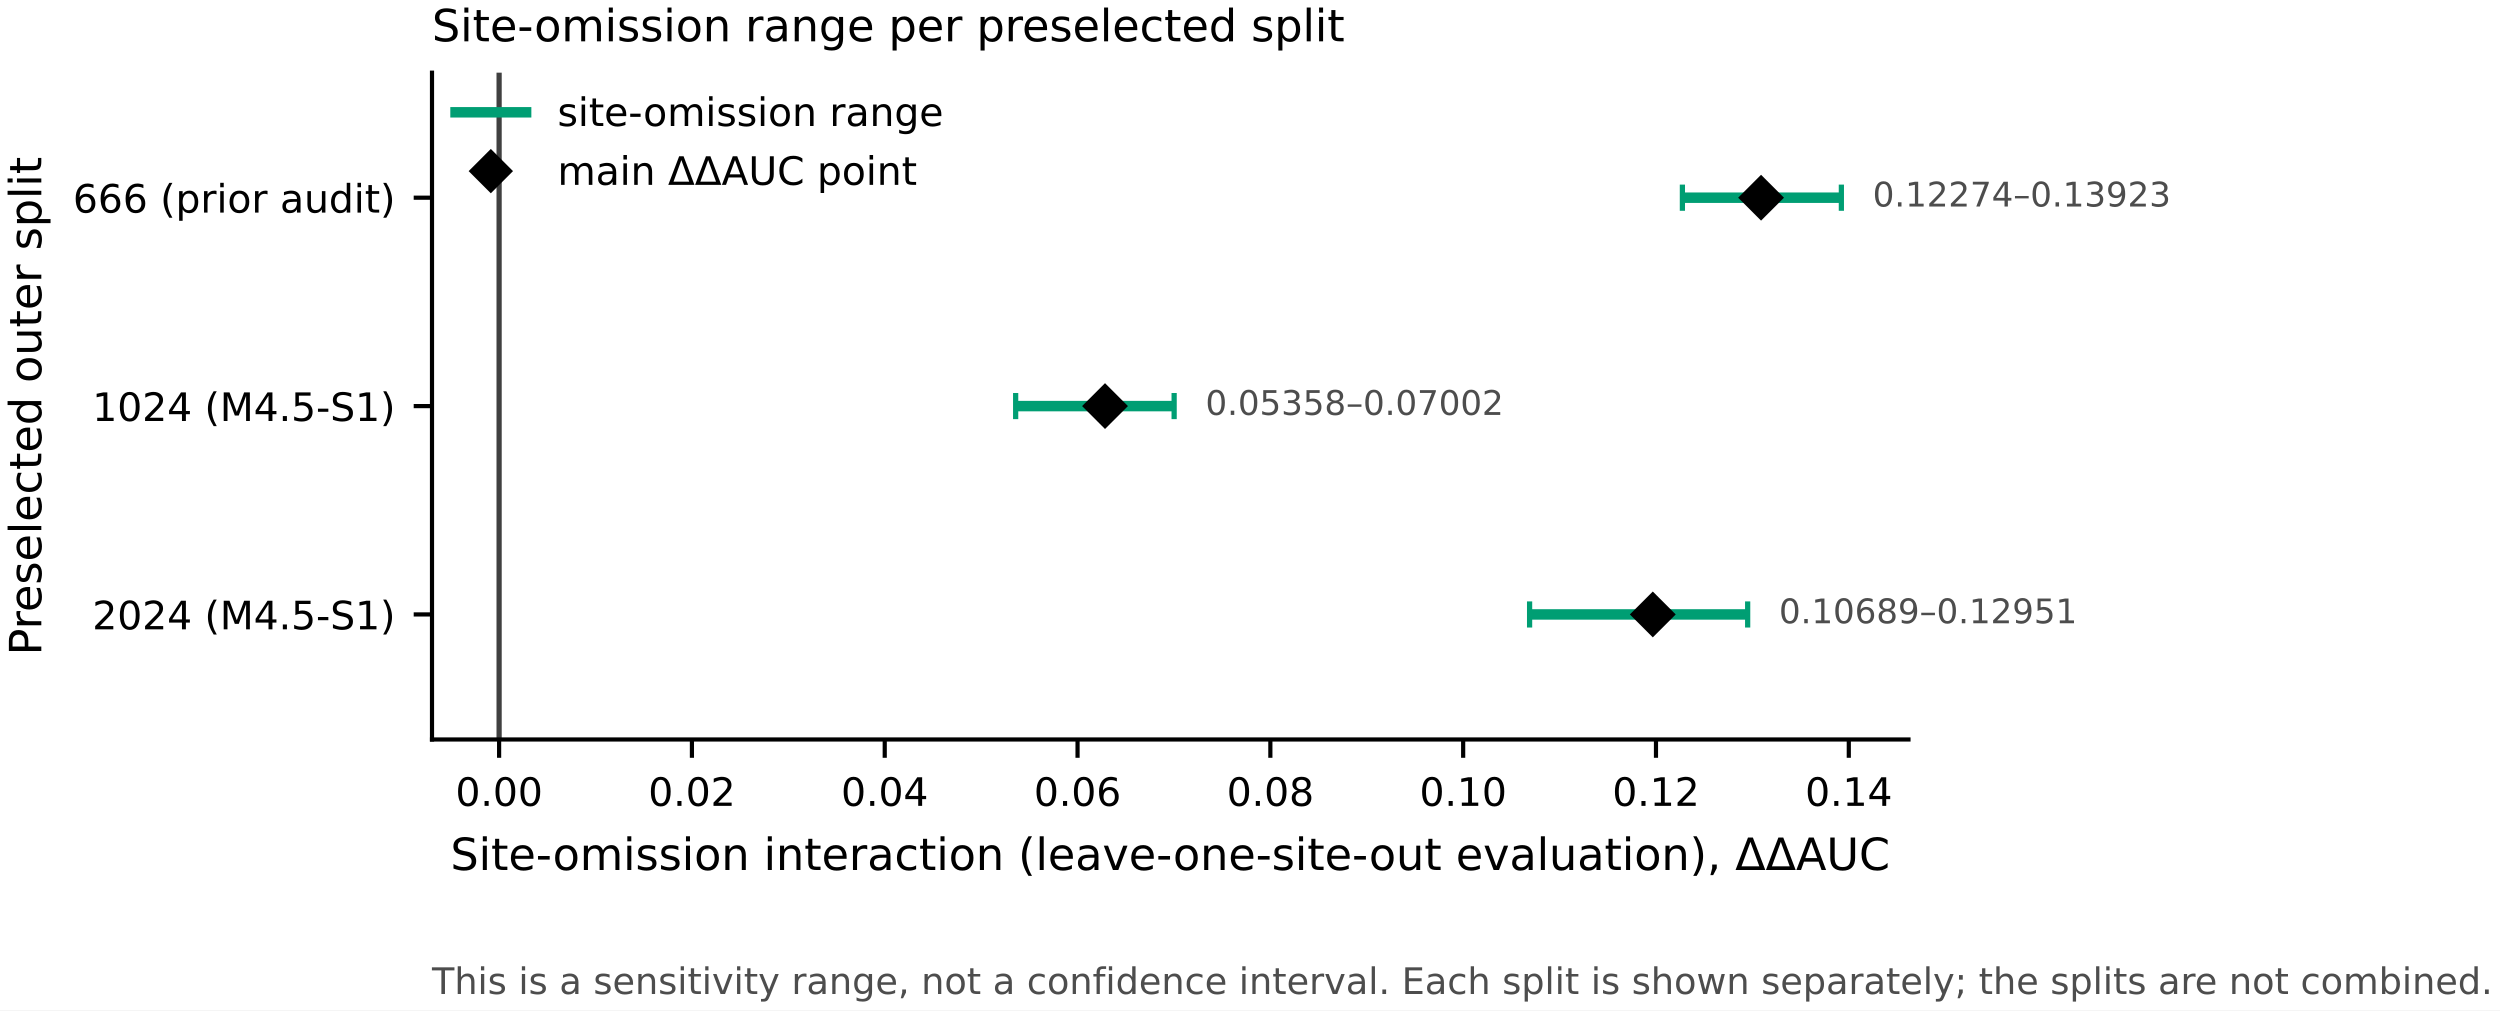
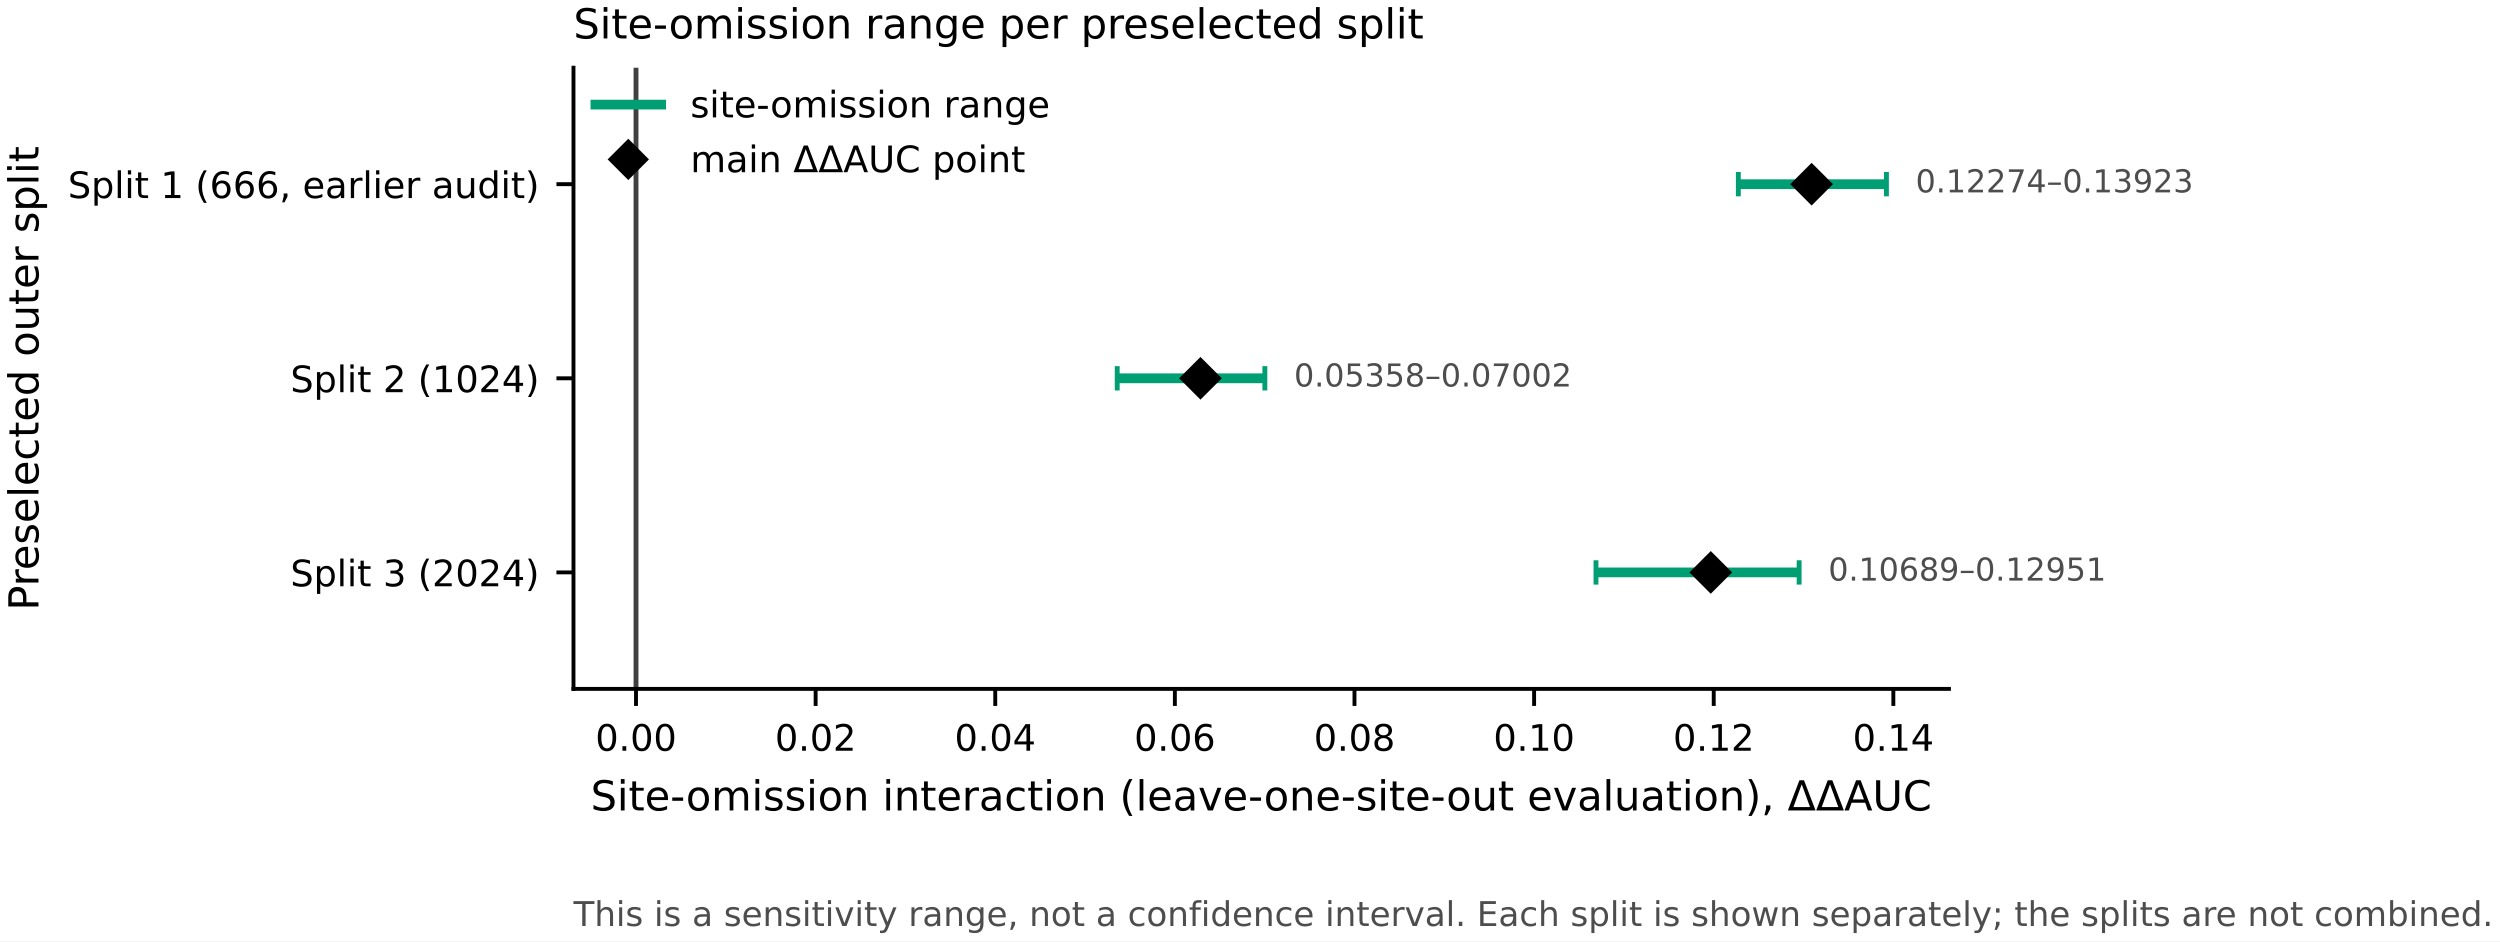
- <svg xmlns="http://www.w3.org/2000/svg" xmlns:xlink="http://www.w3.org/1999/xlink" width="478.075pt" height="193.205pt" viewBox="0 0 478.075 193.205" version="1.1">
+ <svg xmlns="http://www.w3.org/2000/svg" xmlns:xlink="http://www.w3.org/1999/xlink" width="513.187pt" height="193.205pt" viewBox="0 0 513.187 193.205" version="1.1">
  <defs>
    <style type="text/css">*{stroke-linejoin: round; stroke-linecap: butt}</style>
  </defs>
  <g id="figure_1">
    <g id="patch_1">
-       <path d="M 0 193.205  L 478.075 193.205  L 478.075 -0  L 0 -0  z " style="fill: #ffffff" />
+       <path d="M 0 193.205  L 513.187 193.205  L 513.187 -0  L 0 -0  z " style="fill: #ffffff" />
    </g>
    <g id="axes_1">
      <g id="patch_2">
-         <path d="M 82.611 141.411  L 364.959 141.411  L 364.959 13.899  L 82.611 13.899  z " style="fill: #ffffff" />
+         <path d="M 117.722 141.411  L 400.07 141.411  L 400.07 13.899  L 117.722 13.899  z " style="fill: #ffffff" />
      </g>
      <g id="line2d_1">
-         <path d="M 95.445 141.411  L 95.445 13.899  " clip-path="url(#p022c8b9861)" style="fill: none; stroke: #404040; stroke-linecap: square" />
+         <path d="M 130.556 141.411  L 130.556 13.899  " clip-path="url(#ped6abc7152)" style="fill: none; stroke: #404040; stroke-linecap: square" />
      </g>
      <g id="matplotlib.axis_1">
        <g id="xtick_1">
          <g id="line2d_2">
            <defs>
              <path id="mba110bf356" d="M 0 0  L 0 3.5  " style="stroke: #000000; stroke-width: 0.8" />
            </defs>
            <g>
-               <use xlink:href="#mba110bf356" x="95.445" y="141.411" style="stroke: #000000; stroke-width: 0.8" />
+               <use xlink:href="#mba110bf356" x="130.556" y="141.411" style="stroke: #000000; stroke-width: 0.8" />
            </g>
          </g>
          <g id="text_1">
-             <text style="font-size: 7.5px; font-family: 'DejaVu Sans'; text-anchor: middle" x="95.445" y="154.109" transform="rotate(-0 95.44459 154.1089)">0.00</text>
+             <text style="font-size: 7.5px; font-family: 'DejaVu Sans'; text-anchor: middle" x="130.556" y="154.109" transform="rotate(-0 130.5563 154.1089)">0.00</text>
          </g>
        </g>
        <g id="xtick_2">
          <g id="line2d_3">
            <g>
-               <use xlink:href="#mba110bf356" x="132.316" y="141.411" style="stroke: #000000; stroke-width: 0.8" />
+               <use xlink:href="#mba110bf356" x="167.428" y="141.411" style="stroke: #000000; stroke-width: 0.8" />
            </g>
          </g>
          <g id="text_2">
-             <text style="font-size: 7.5px; font-family: 'DejaVu Sans'; text-anchor: middle" x="132.316" y="154.109" transform="rotate(-0 132.3159 154.1089)">0.02</text>
+             <text style="font-size: 7.5px; font-family: 'DejaVu Sans'; text-anchor: middle" x="167.428" y="154.109" transform="rotate(-0 167.4277 154.1089)">0.02</text>
          </g>
        </g>
        <g id="xtick_3">
          <g id="line2d_4">
            <g>
-               <use xlink:href="#mba110bf356" x="169.187" y="141.411" style="stroke: #000000; stroke-width: 0.8" />
+               <use xlink:href="#mba110bf356" x="204.299" y="141.411" style="stroke: #000000; stroke-width: 0.8" />
            </g>
          </g>
          <g id="text_3">
-             <text style="font-size: 7.5px; font-family: 'DejaVu Sans'; text-anchor: middle" x="169.187" y="154.109" transform="rotate(-0 169.1873 154.1089)">0.04</text>
+             <text style="font-size: 7.5px; font-family: 'DejaVu Sans'; text-anchor: middle" x="204.299" y="154.109" transform="rotate(-0 204.299 154.1089)">0.04</text>
          </g>
        </g>
        <g id="xtick_4">
          <g id="line2d_5">
            <g>
-               <use xlink:href="#mba110bf356" x="206.059" y="141.411" style="stroke: #000000; stroke-width: 0.8" />
+               <use xlink:href="#mba110bf356" x="241.17" y="141.411" style="stroke: #000000; stroke-width: 0.8" />
            </g>
          </g>
          <g id="text_4">
-             <text style="font-size: 7.5px; font-family: 'DejaVu Sans'; text-anchor: middle" x="206.059" y="154.109" transform="rotate(-0 206.0587 154.1089)">0.06</text>
+             <text style="font-size: 7.5px; font-family: 'DejaVu Sans'; text-anchor: middle" x="241.17" y="154.109" transform="rotate(-0 241.1704 154.1089)">0.06</text>
          </g>
        </g>
        <g id="xtick_5">
          <g id="line2d_6">
            <g>
-               <use xlink:href="#mba110bf356" x="242.93" y="141.411" style="stroke: #000000; stroke-width: 0.8" />
+               <use xlink:href="#mba110bf356" x="278.042" y="141.411" style="stroke: #000000; stroke-width: 0.8" />
            </g>
          </g>
          <g id="text_5">
-             <text style="font-size: 7.5px; font-family: 'DejaVu Sans'; text-anchor: middle" x="242.93" y="154.109" transform="rotate(-0 242.93 154.1089)">0.08</text>
+             <text style="font-size: 7.5px; font-family: 'DejaVu Sans'; text-anchor: middle" x="278.042" y="154.109" transform="rotate(-0 278.0418 154.1089)">0.08</text>
          </g>
        </g>
        <g id="xtick_6">
          <g id="line2d_7">
            <g>
-               <use xlink:href="#mba110bf356" x="279.801" y="141.411" style="stroke: #000000; stroke-width: 0.8" />
+               <use xlink:href="#mba110bf356" x="314.913" y="141.411" style="stroke: #000000; stroke-width: 0.8" />
            </g>
          </g>
          <g id="text_6">
-             <text style="font-size: 7.5px; font-family: 'DejaVu Sans'; text-anchor: middle" x="279.801" y="154.109" transform="rotate(-0 279.8014 154.1089)">0.10</text>
+             <text style="font-size: 7.5px; font-family: 'DejaVu Sans'; text-anchor: middle" x="314.913" y="154.109" transform="rotate(-0 314.9131 154.1089)">0.10</text>
          </g>
        </g>
        <g id="xtick_7">
          <g id="line2d_8">
            <g>
-               <use xlink:href="#mba110bf356" x="316.673" y="141.411" style="stroke: #000000; stroke-width: 0.8" />
+               <use xlink:href="#mba110bf356" x="351.784" y="141.411" style="stroke: #000000; stroke-width: 0.8" />
            </g>
          </g>
          <g id="text_7">
-             <text style="font-size: 7.5px; font-family: 'DejaVu Sans'; text-anchor: middle" x="316.673" y="154.109" transform="rotate(-0 316.6728 154.1089)">0.12</text>
+             <text style="font-size: 7.5px; font-family: 'DejaVu Sans'; text-anchor: middle" x="351.784" y="154.109" transform="rotate(-0 351.7845 154.1089)">0.12</text>
          </g>
        </g>
        <g id="xtick_8">
          <g id="line2d_9">
            <g>
-               <use xlink:href="#mba110bf356" x="353.544" y="141.411" style="stroke: #000000; stroke-width: 0.8" />
+               <use xlink:href="#mba110bf356" x="388.656" y="141.411" style="stroke: #000000; stroke-width: 0.8" />
            </g>
          </g>
          <g id="text_8">
-             <text style="font-size: 7.5px; font-family: 'DejaVu Sans'; text-anchor: middle" x="353.544" y="154.109" transform="rotate(-0 353.5441 154.1089)">0.14</text>
+             <text style="font-size: 7.5px; font-family: 'DejaVu Sans'; text-anchor: middle" x="388.656" y="154.109" transform="rotate(-0 388.6559 154.1089)">0.14</text>
          </g>
        </g>
        <g id="text_9">
-           <text style="font-size: 8.5px; font-family: 'DejaVu Sans'; text-anchor: middle" x="223.785" y="166.369" transform="rotate(-0 223.7846 166.3693)">Site-omission interaction (leave-one-site-out evaluation), ΔΔAUC</text>
+           <text style="font-size: 8.5px; font-family: 'DejaVu Sans'; text-anchor: middle" x="258.896" y="166.369" transform="rotate(-0 258.8963 166.3693)">Site-omission interaction (leave-one-site-out evaluation), ΔΔAUC</text>
        </g>
      </g>
      <g id="matplotlib.axis_2">
        <g id="ytick_1">
          <g id="line2d_10">
            <defs>
              <path id="me5a6fa46b7" d="M 0 0  L -3.5 0  " style="stroke: #000000; stroke-width: 0.8" />
            </defs>
            <g>
-               <use xlink:href="#me5a6fa46b7" x="82.611" y="37.807" style="stroke: #000000; stroke-width: 0.8" />
+               <use xlink:href="#me5a6fa46b7" x="117.722" y="37.807" style="stroke: #000000; stroke-width: 0.8" />
            </g>
          </g>
          <g id="text_10">
-             <text style="font-size: 7.5px; font-family: 'DejaVu Sans'; text-anchor: end" x="75.611" y="40.657" transform="rotate(-0 75.61059 40.65659)">666 (prior audit)</text>
+             <text style="font-size: 7.5px; font-family: 'DejaVu Sans'; text-anchor: end" x="110.722" y="40.657" transform="rotate(-0 110.7223 40.65659)">Split 1 (666, earlier audit)</text>
          </g>
        </g>
        <g id="ytick_2">
          <g id="line2d_11">
            <g>
-               <use xlink:href="#me5a6fa46b7" x="82.611" y="77.655" style="stroke: #000000; stroke-width: 0.8" />
+               <use xlink:href="#me5a6fa46b7" x="117.722" y="77.655" style="stroke: #000000; stroke-width: 0.8" />
            </g>
          </g>
          <g id="text_11">
-             <text style="font-size: 7.5px; font-family: 'DejaVu Sans'; text-anchor: end" x="75.611" y="80.504" transform="rotate(-0 75.61059 80.50379)">1024 (M4.5-S1)</text>
+             <text style="font-size: 7.5px; font-family: 'DejaVu Sans'; text-anchor: end" x="110.722" y="80.504" transform="rotate(-0 110.7223 80.50409)">Split 2 (1024)</text>
          </g>
        </g>
        <g id="ytick_3">
          <g id="line2d_12">
            <g>
-               <use xlink:href="#me5a6fa46b7" x="82.611" y="117.502" style="stroke: #000000; stroke-width: 0.8" />
+               <use xlink:href="#me5a6fa46b7" x="117.722" y="117.502" style="stroke: #000000; stroke-width: 0.8" />
            </g>
          </g>
          <g id="text_12">
-             <text style="font-size: 7.5px; font-family: 'DejaVu Sans'; text-anchor: end" x="75.611" y="120.351" transform="rotate(-0 75.61059 120.3513)">2024 (M4.5-S1)</text>
+             <text style="font-size: 7.5px; font-family: 'DejaVu Sans'; text-anchor: end" x="110.722" y="120.352" transform="rotate(-0 110.7223 120.3516)">Split 3 (2024)</text>
          </g>
        </g>
        <g id="text_13">
          <text style="font-size: 8.5px; font-family: 'DejaVu Sans'; text-anchor: middle" x="7.899" y="77.655" transform="rotate(-90 7.898672 77.65467)">Preselected outer split</text>
        </g>
      </g>
      <g id="patch_3">
-         <path d="M 82.611 141.411  L 82.611 13.899  " style="fill: none; stroke: #000000; stroke-width: 0.8; stroke-linejoin: miter; stroke-linecap: square" />
+         <path d="M 117.722 141.411  L 117.722 13.899  " style="fill: none; stroke: #000000; stroke-width: 0.8; stroke-linejoin: miter; stroke-linecap: square" />
      </g>
      <g id="patch_4">
-         <path d="M 82.611 141.411  L 364.959 141.411  " style="fill: none; stroke: #000000; stroke-width: 0.8; stroke-linejoin: miter; stroke-linecap: square" />
+         <path d="M 117.722 141.411  L 400.07 141.411  " style="fill: none; stroke: #000000; stroke-width: 0.8; stroke-linejoin: miter; stroke-linecap: square" />
      </g>
      <g id="line2d_13">
-         <path d="M 321.724 37.807  L 352.125 37.807  " clip-path="url(#p022c8b9861)" style="fill: none; stroke: #009e73; stroke-width: 2" />
+         <path d="M 356.836 37.807  L 387.236 37.807  " clip-path="url(#ped6abc7152)" style="fill: none; stroke: #009e73; stroke-width: 2" />
      </g>
      <g id="text_14">
-         <text style="font-size: 6.5px; font-family: 'DejaVu Sans'; text-anchor: start; fill: #4d4d4d" x="358.125" y="39.496" transform="rotate(-0 358.1246 39.49565)">0.12274–0.13923</text>
+         <text style="font-size: 6.5px; font-family: 'DejaVu Sans'; text-anchor: start; fill: #4d4d4d" x="393.236" y="39.496" transform="rotate(-0 393.2363 39.49565)">0.12274–0.13923</text>
      </g>
      <g id="line2d_14">
-         <path d="M 194.223 77.655  L 224.531 77.655  " clip-path="url(#p022c8b9861)" style="fill: none; stroke: #009e73; stroke-width: 2" />
+         <path d="M 229.335 77.655  L 259.643 77.655  " clip-path="url(#ped6abc7152)" style="fill: none; stroke: #009e73; stroke-width: 2" />
      </g>
      <g id="text_15">
-         <text style="font-size: 6.5px; font-family: 'DejaVu Sans'; text-anchor: start; fill: #4d4d4d" x="230.531" y="79.343" transform="rotate(-0 230.5312 79.34315)">0.05358–0.07002</text>
+         <text style="font-size: 6.5px; font-family: 'DejaVu Sans'; text-anchor: start; fill: #4d4d4d" x="265.643" y="79.343" transform="rotate(-0 265.6429 79.34315)">0.05358–0.07002</text>
      </g>
      <g id="line2d_15">
-         <path d="M 292.504 117.502  L 334.205 117.502  " clip-path="url(#p022c8b9861)" style="fill: none; stroke: #009e73; stroke-width: 2" />
+         <path d="M 327.615 117.502  L 369.317 117.502  " clip-path="url(#ped6abc7152)" style="fill: none; stroke: #009e73; stroke-width: 2" />
      </g>
      <g id="text_16">
-         <text style="font-size: 6.5px; font-family: 'DejaVu Sans'; text-anchor: start; fill: #4d4d4d" x="340.205" y="119.191" transform="rotate(-0 340.2051 119.1906)">0.10689–0.12951</text>
+         <text style="font-size: 6.5px; font-family: 'DejaVu Sans'; text-anchor: start; fill: #4d4d4d" x="375.317" y="119.191" transform="rotate(-0 375.3168 119.1906)">0.10689–0.12951</text>
      </g>
      <g id="text_17">
-         <text style="font-size: 7px; font-family: 'DejaVu Sans'; text-anchor: start; fill: #4d4d4d" x="82.611" y="190.084" transform="rotate(-0 82.61059 190.0837)">This is a sensitivity range, not a confidence interval. Each split is shown separately; the splits are not combined.</text>
+         <text style="font-size: 7px; font-family: 'DejaVu Sans'; text-anchor: start; fill: #4d4d4d" x="117.722" y="190.084" transform="rotate(-0 117.7223 190.0837)">This is a sensitivity range, not a confidence interval. Each split is shown separately; the splits are not combined.</text>
      </g>
      <g id="text_18">
-         <text style="font-size: 8.5px; font-family: 'DejaVu Sans'; text-anchor: start" x="82.611" y="7.899" transform="rotate(-0 82.61059 7.898672)">Site-omission range per preselected split</text>
+         <text style="font-size: 8.5px; font-family: 'DejaVu Sans'; text-anchor: start" x="117.722" y="7.899" transform="rotate(-0 117.7223 7.898672)">Site-omission range per preselected split</text>
      </g>
      <g id="line2d_16">
-         <path d="M 321.724 37.807  L 352.125 37.807  " clip-path="url(#p022c8b9861)" style="fill: none" />
+         <path d="M 356.836 37.807  L 387.236 37.807  " clip-path="url(#ped6abc7152)" style="fill: none" />
        <defs>
          <path id="mce4d368d94" d="M 0 2.5  L 0 -2.5  " style="stroke: #009e73" />
        </defs>
-         <g clip-path="url(#p022c8b9861)">
-           <use xlink:href="#mce4d368d94" x="321.724" y="37.807" style="fill: #009e73; stroke: #009e73" />
-           <use xlink:href="#mce4d368d94" x="352.125" y="37.807" style="fill: #009e73; stroke: #009e73" />
+         <g clip-path="url(#ped6abc7152)">
+           <use xlink:href="#mce4d368d94" x="356.836" y="37.807" style="fill: #009e73; stroke: #009e73" />
+           <use xlink:href="#mce4d368d94" x="387.236" y="37.807" style="fill: #009e73; stroke: #009e73" />
        </g>
      </g>
      <g id="line2d_17">
-         <path d="M 194.223 77.655  L 224.531 77.655  " clip-path="url(#p022c8b9861)" style="fill: none" />
-         <g clip-path="url(#p022c8b9861)">
-           <use xlink:href="#mce4d368d94" x="194.223" y="77.655" style="fill: #009e73; stroke: #009e73" />
-           <use xlink:href="#mce4d368d94" x="224.531" y="77.655" style="fill: #009e73; stroke: #009e73" />
+         <path d="M 229.335 77.655  L 259.643 77.655  " clip-path="url(#ped6abc7152)" style="fill: none" />
+         <g clip-path="url(#ped6abc7152)">
+           <use xlink:href="#mce4d368d94" x="229.335" y="77.655" style="fill: #009e73; stroke: #009e73" />
+           <use xlink:href="#mce4d368d94" x="259.643" y="77.655" style="fill: #009e73; stroke: #009e73" />
        </g>
      </g>
      <g id="line2d_18">
-         <path d="M 292.504 117.502  L 334.205 117.502  " clip-path="url(#p022c8b9861)" style="fill: none" />
-         <g clip-path="url(#p022c8b9861)">
-           <use xlink:href="#mce4d368d94" x="292.504" y="117.502" style="fill: #009e73; stroke: #009e73" />
-           <use xlink:href="#mce4d368d94" x="334.205" y="117.502" style="fill: #009e73; stroke: #009e73" />
+         <path d="M 327.615 117.502  L 369.317 117.502  " clip-path="url(#ped6abc7152)" style="fill: none" />
+         <g clip-path="url(#ped6abc7152)">
+           <use xlink:href="#mce4d368d94" x="327.615" y="117.502" style="fill: #009e73; stroke: #009e73" />
+           <use xlink:href="#mce4d368d94" x="369.317" y="117.502" style="fill: #009e73; stroke: #009e73" />
        </g>
      </g>
      <g id="line2d_19">
-         <path d="M 336.768 37.807  " clip-path="url(#p022c8b9861)" style="fill: none; stroke: #000000; stroke-width: 1.5; stroke-linecap: square" />
+         <path d="M 371.879 37.807  " clip-path="url(#ped6abc7152)" style="fill: none; stroke: #000000; stroke-width: 1.5; stroke-linecap: square" />
        <defs>
          <path id="mef51bf857b" d="M -0 3.677  L 3.677 0  L 0 -3.677  L -3.677 -0  z " style="stroke: #000000; stroke-linejoin: miter" />
        </defs>
-         <g clip-path="url(#p022c8b9861)">
-           <use xlink:href="#mef51bf857b" x="336.768" y="37.807" style="stroke: #000000; stroke-linejoin: miter" />
+         <g clip-path="url(#ped6abc7152)">
+           <use xlink:href="#mef51bf857b" x="371.879" y="37.807" style="stroke: #000000; stroke-linejoin: miter" />
        </g>
      </g>
      <g id="line2d_20">
-         <path d="M 211.313 77.655  " clip-path="url(#p022c8b9861)" style="fill: none; stroke: #000000; stroke-width: 1.5; stroke-linecap: square" />
-         <g clip-path="url(#p022c8b9861)">
-           <use xlink:href="#mef51bf857b" x="211.313" y="77.655" style="stroke: #000000; stroke-linejoin: miter" />
+         <path d="M 246.425 77.655  " clip-path="url(#ped6abc7152)" style="fill: none; stroke: #000000; stroke-width: 1.5; stroke-linecap: square" />
+         <g clip-path="url(#ped6abc7152)">
+           <use xlink:href="#mef51bf857b" x="246.425" y="77.655" style="stroke: #000000; stroke-linejoin: miter" />
        </g>
      </g>
      <g id="line2d_21">
-         <path d="M 316.064 117.502  " clip-path="url(#p022c8b9861)" style="fill: none; stroke: #000000; stroke-width: 1.5; stroke-linecap: square" />
-         <g clip-path="url(#p022c8b9861)">
-           <use xlink:href="#mef51bf857b" x="316.064" y="117.502" style="stroke: #000000; stroke-linejoin: miter" />
+         <path d="M 351.176 117.502  " clip-path="url(#ped6abc7152)" style="fill: none; stroke: #000000; stroke-width: 1.5; stroke-linecap: square" />
+         <g clip-path="url(#ped6abc7152)">
+           <use xlink:href="#mef51bf857b" x="351.176" y="117.502" style="stroke: #000000; stroke-linejoin: miter" />
        </g>
      </g>
      <g id="legend_1">
        <g id="line2d_22">
-           <path d="M 87.111 21.473  L 93.861 21.473  L 100.611 21.473  " style="fill: none; stroke: #009e73; stroke-width: 2; stroke-linecap: square" />
+           <path d="M 122.222 21.473  L 128.972 21.473  L 135.722 21.473  " style="fill: none; stroke: #009e73; stroke-width: 2; stroke-linecap: square" />
        </g>
        <g id="text_19">
-           <text style="font-size: 7.5px; font-family: 'DejaVu Sans'; text-anchor: start" x="106.611" y="24.098" transform="rotate(-0 106.6106 24.0975)">site-omission range</text>
+           <text style="font-size: 7.5px; font-family: 'DejaVu Sans'; text-anchor: start" x="141.722" y="24.098" transform="rotate(-0 141.7223 24.0975)">site-omission range</text>
        </g>
        <g id="line2d_23">
          <defs>
            <path id="mfdb68de37f" d="M -0 3.536  L 3.536 0  L 0 -3.536  L -3.536 -0  z " style="stroke: #000000; stroke-linejoin: miter" />
          </defs>
          <g>
-             <use xlink:href="#mfdb68de37f" x="93.861" y="32.723" style="stroke: #000000; stroke-linejoin: miter" />
+             <use xlink:href="#mfdb68de37f" x="128.972" y="32.723" style="stroke: #000000; stroke-linejoin: miter" />
          </g>
        </g>
        <g id="text_20">
-           <text style="font-size: 7.5px; font-family: 'DejaVu Sans'; text-anchor: start" x="106.611" y="35.348" transform="rotate(-0 106.6106 35.34809)">main ΔΔAUC point</text>
+           <text style="font-size: 7.5px; font-family: 'DejaVu Sans'; text-anchor: start" x="141.722" y="35.348" transform="rotate(-0 141.7223 35.34809)">main ΔΔAUC point</text>
        </g>
      </g>
    </g>
  </g>
  <defs>
-     <clipPath id="p022c8b9861">
-       <rect x="82.611" y="13.899" width="282.348" height="127.512" />
+     <clipPath id="ped6abc7152">
+       <rect x="117.722" y="13.899" width="282.348" height="127.512" />
    </clipPath>
  </defs>
</svg>
